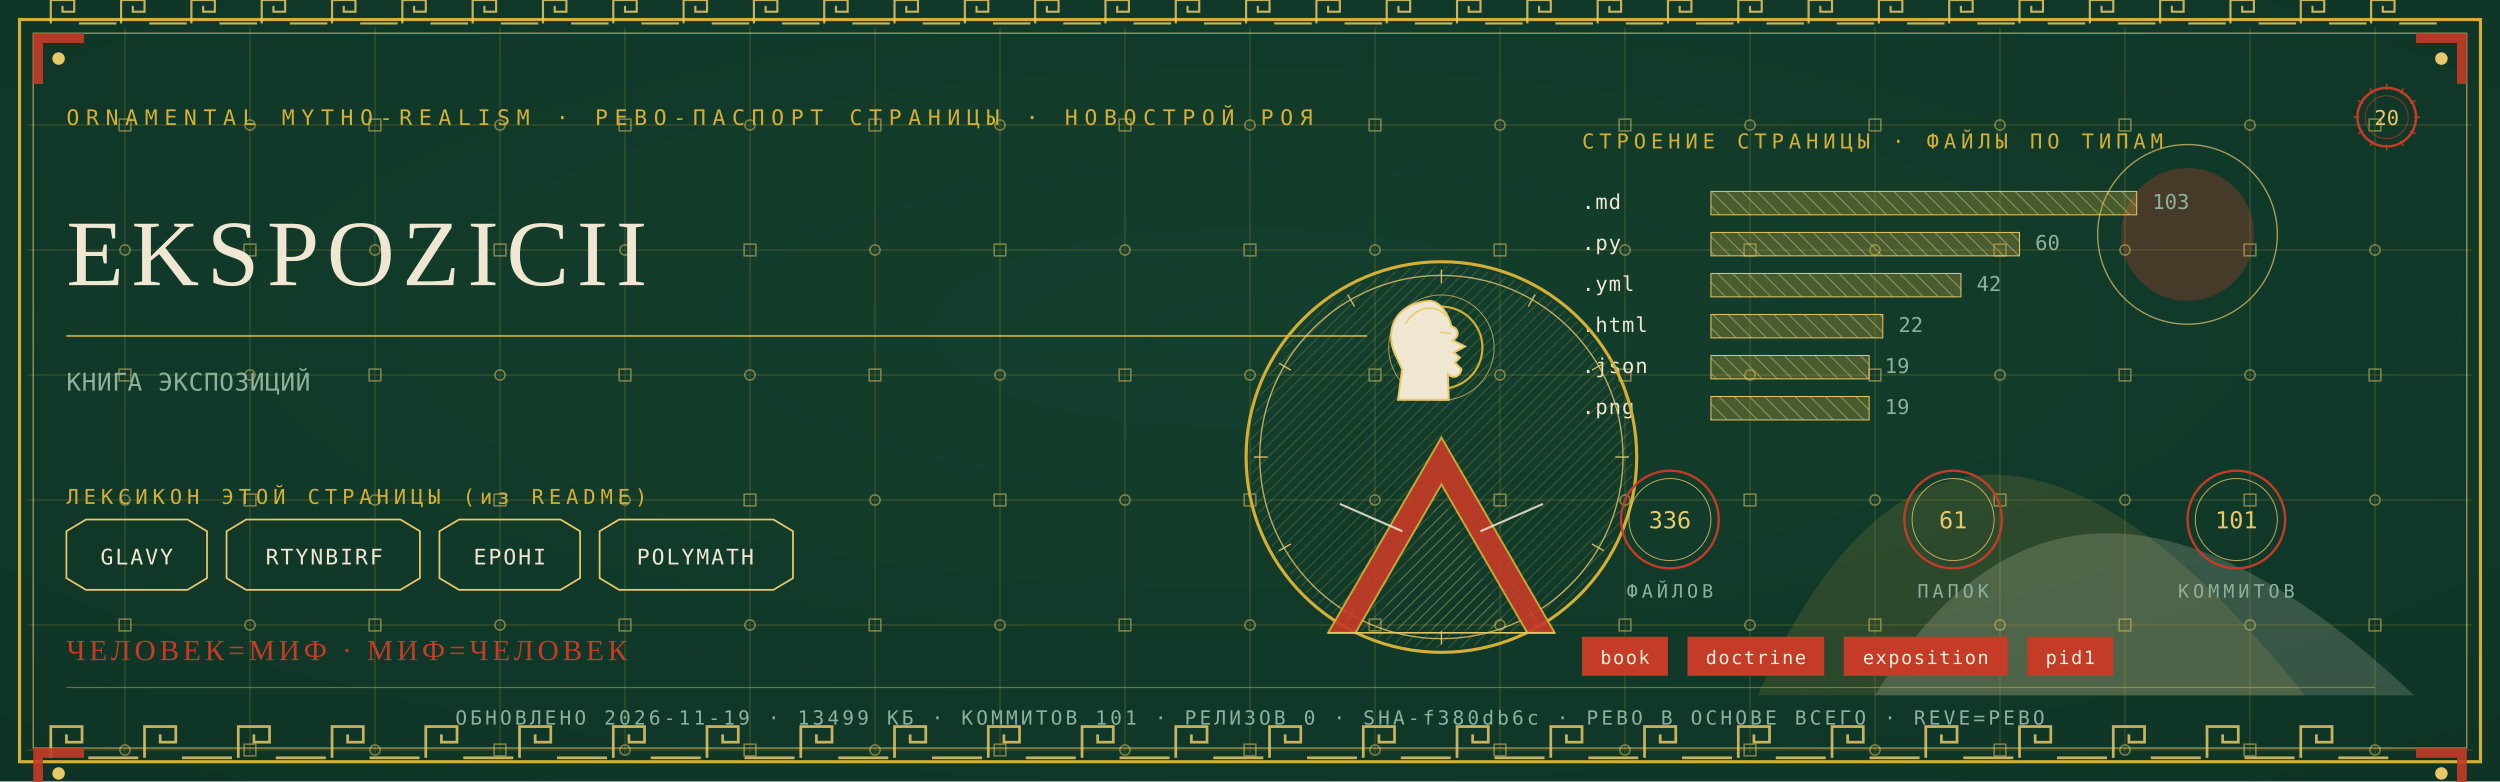
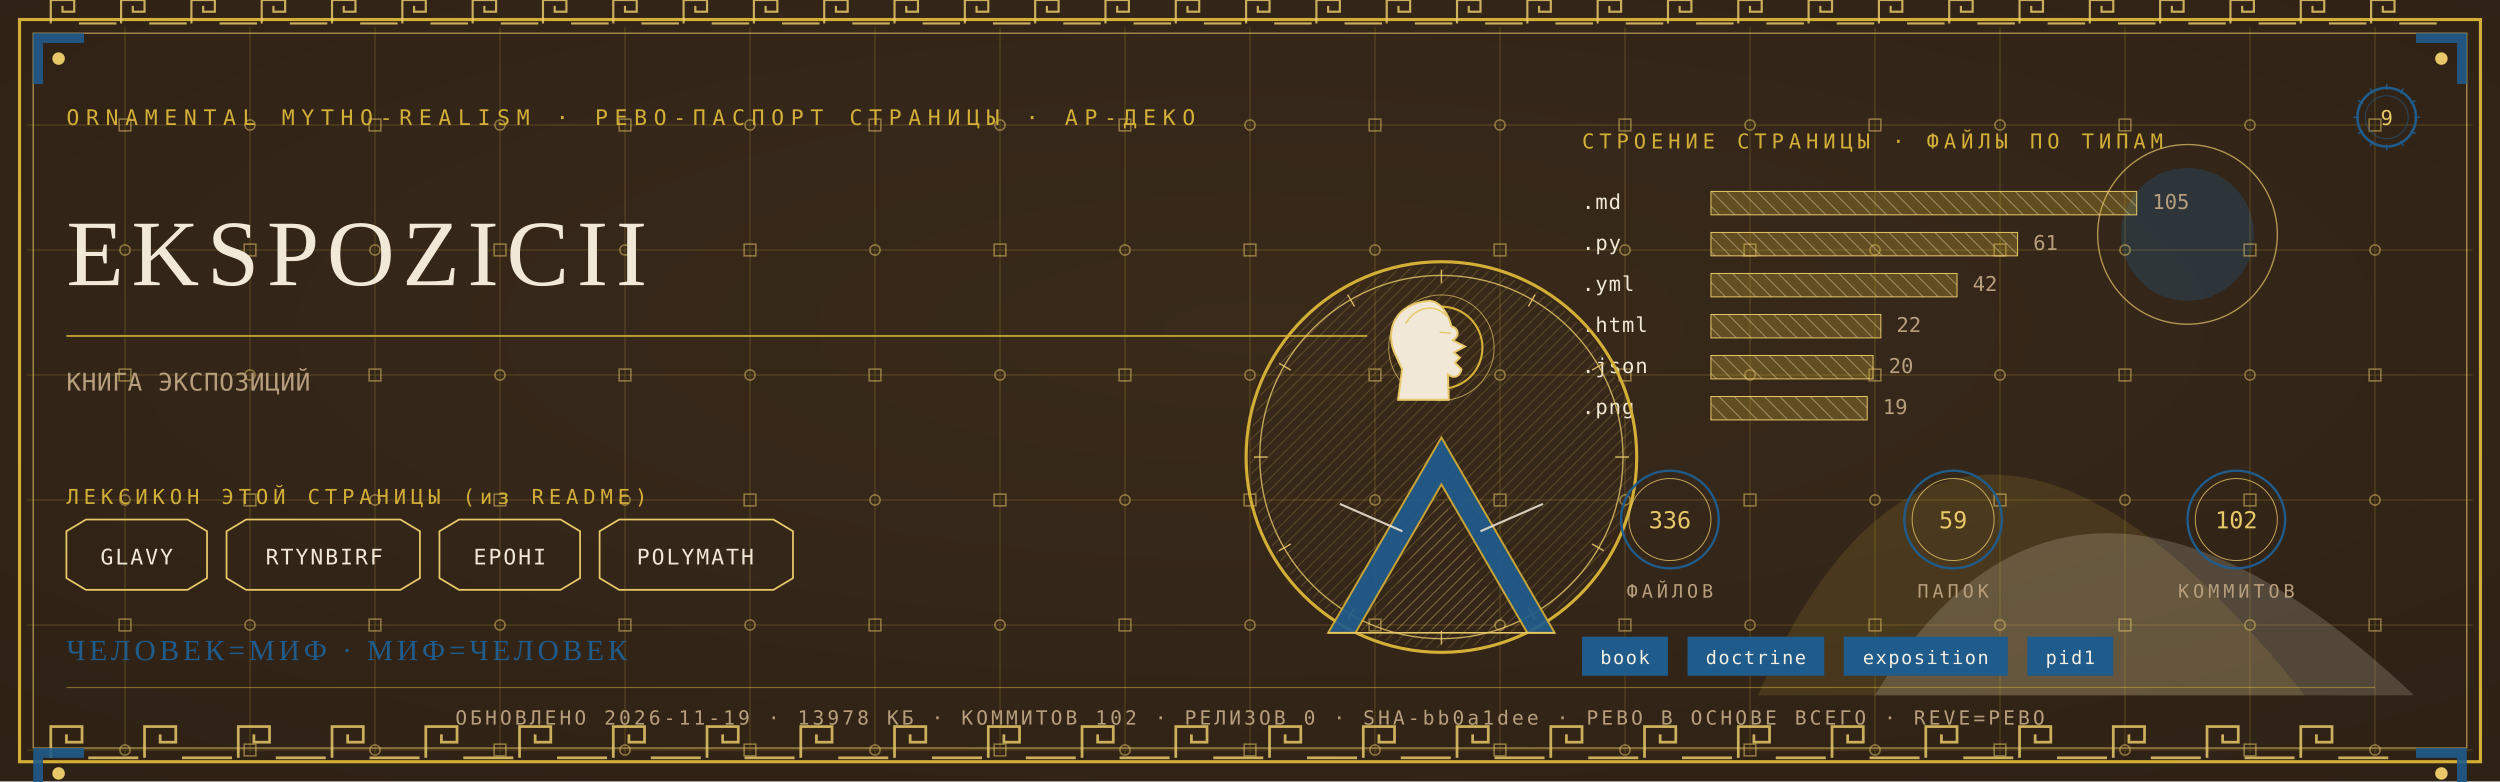
<svg xmlns="http://www.w3.org/2000/svg" viewBox="0 0 1280 400" width="1280" height="400">
  <defs>
-     <radialGradient id="rp20" cx="0.5" cy="0.42" r="1.1">
-       <stop offset="0" stop-color="#14402E" />
-       <stop offset="1" stop-color="#0C2E21" />
+     <radialGradient id="rp9" cx="0.5" cy="0.42" r="1.1">
+       <stop offset="0" stop-color="#3A2A1B" />
+       <stop offset="1" stop-color="#2A1D12" />
    </radialGradient>
    <pattern id="hatchm" width="4.2" height="4.2" patternUnits="userSpaceOnUse" patternTransform="rotate(45)">
      <rect width="4.2" height="4.2" fill="none" />
      <line x1="0" y1="0" x2="0" y2="4.2" stroke="#E8C868" stroke-width="0.5" />
    </pattern>
    <pattern id="hatchv" width="5.5" height="5.5" patternUnits="userSpaceOnUse" patternTransform="rotate(-45)">
      <rect width="5.5" height="5.5" fill="none" />
-       <line x1="0" y1="0" x2="0" y2="5.5" stroke="#EFE7D2" stroke-width="0.5" />
+       <line x1="0" y1="0" x2="0" y2="5.5" stroke="#F1E8D8" stroke-width="0.5" />
    </pattern>
  </defs>
-   <rect width="1280" height="400" fill="#0C2E21" />
-   <rect width="1280" height="400" fill="url(#rp20)" opacity="0.94" />
+   <rect width="1280" height="400" fill="#2A1D12" />
+   <rect width="1280" height="400" fill="url(#rp9)" opacity="0.94" />
  <path d="M 900 356 Q 1000 130 1180 356 Z" fill="#D4AF37" opacity="0.14" />
-   <path d="M 960 356 Q 1060 190 1236 356 Z" fill="#EFE7D2" opacity="0.18" />
-   <circle cx="1120" cy="120" r="34" fill="#C43B27" opacity="0.30" />
+   <path d="M 960 356 Q 1060 190 1236 356 Z" fill="#F1E8D8" opacity="0.18" />
+   <circle cx="1120" cy="120" r="34" fill="#1F5B8B" opacity="0.30" />
  <circle cx="1120" cy="120" r="46" fill="none" stroke="#E8C868" stroke-width="0.7" opacity="0.7" />
  <g stroke="#D4AF37" stroke-width="0.45" opacity="0.30">
    <line x1="64" y1="14" x2="64" y2="386" />
    <line x1="128" y1="14" x2="128" y2="386" />
    <line x1="192" y1="14" x2="192" y2="386" />
    <line x1="256" y1="14" x2="256" y2="386" />
    <line x1="320" y1="14" x2="320" y2="386" />
    <line x1="384" y1="14" x2="384" y2="386" />
    <line x1="448" y1="14" x2="448" y2="386" />
    <line x1="512" y1="14" x2="512" y2="386" />
    <line x1="576" y1="14" x2="576" y2="386" />
    <line x1="640" y1="14" x2="640" y2="386" />
    <line x1="704" y1="14" x2="704" y2="386" />
    <line x1="768" y1="14" x2="768" y2="386" />
    <line x1="832" y1="14" x2="832" y2="386" />
    <line x1="896" y1="14" x2="896" y2="386" />
    <line x1="960" y1="14" x2="960" y2="386" />
    <line x1="1024" y1="14" x2="1024" y2="386" />
    <line x1="1088" y1="14" x2="1088" y2="386" />
    <line x1="1152" y1="14" x2="1152" y2="386" />
    <line x1="1216" y1="14" x2="1216" y2="386" />
    <line x1="14" y1="64" x2="1266" y2="64" />
    <line x1="14" y1="128" x2="1266" y2="128" />
    <line x1="14" y1="192" x2="1266" y2="192" />
    <line x1="14" y1="256" x2="1266" y2="256" />
    <line x1="14" y1="320" x2="1266" y2="320" />
    <line x1="14" y1="384" x2="1266" y2="384" />
  </g>
  <g fill="none" stroke="#E8C868" stroke-width="0.8" opacity="0.5">
    <rect x="61" y="61" width="6" height="6" />
    <circle cx="64" cy="128" r="2.6" />
    <rect x="61" y="189" width="6" height="6" />
    <circle cx="64" cy="256" r="2.6" />
    <rect x="61" y="317" width="6" height="6" />
    <circle cx="64" cy="384" r="2.6" />
    <circle cx="128" cy="64" r="2.6" />
    <rect x="125" y="125" width="6" height="6" />
    <circle cx="128" cy="192" r="2.6" />
    <rect x="125" y="253" width="6" height="6" />
    <circle cx="128" cy="320" r="2.6" />
    <rect x="125" y="381" width="6" height="6" />
    <rect x="189" y="61" width="6" height="6" />
    <circle cx="192" cy="128" r="2.6" />
    <rect x="189" y="189" width="6" height="6" />
    <circle cx="192" cy="256" r="2.6" />
    <rect x="189" y="317" width="6" height="6" />
    <circle cx="192" cy="384" r="2.6" />
    <circle cx="256" cy="64" r="2.6" />
    <rect x="253" y="125" width="6" height="6" />
    <circle cx="256" cy="192" r="2.6" />
    <rect x="253" y="253" width="6" height="6" />
    <circle cx="256" cy="320" r="2.6" />
    <rect x="253" y="381" width="6" height="6" />
    <rect x="317" y="61" width="6" height="6" />
    <circle cx="320" cy="128" r="2.6" />
    <rect x="317" y="189" width="6" height="6" />
    <circle cx="320" cy="256" r="2.6" />
    <rect x="317" y="317" width="6" height="6" />
    <circle cx="320" cy="384" r="2.6" />
    <circle cx="384" cy="64" r="2.6" />
    <rect x="381" y="125" width="6" height="6" />
    <circle cx="384" cy="192" r="2.6" />
    <rect x="381" y="253" width="6" height="6" />
    <circle cx="384" cy="320" r="2.6" />
    <rect x="381" y="381" width="6" height="6" />
    <rect x="445" y="61" width="6" height="6" />
    <circle cx="448" cy="128" r="2.6" />
    <rect x="445" y="189" width="6" height="6" />
    <circle cx="448" cy="256" r="2.6" />
    <rect x="445" y="317" width="6" height="6" />
    <circle cx="448" cy="384" r="2.6" />
    <circle cx="512" cy="64" r="2.6" />
    <rect x="509" y="125" width="6" height="6" />
    <circle cx="512" cy="192" r="2.6" />
    <rect x="509" y="253" width="6" height="6" />
    <circle cx="512" cy="320" r="2.6" />
    <rect x="509" y="381" width="6" height="6" />
    <rect x="573" y="61" width="6" height="6" />
    <circle cx="576" cy="128" r="2.6" />
    <rect x="573" y="189" width="6" height="6" />
    <circle cx="576" cy="256" r="2.6" />
    <rect x="573" y="317" width="6" height="6" />
    <circle cx="576" cy="384" r="2.6" />
    <circle cx="640" cy="64" r="2.6" />
    <rect x="637" y="125" width="6" height="6" />
    <circle cx="640" cy="192" r="2.6" />
    <rect x="637" y="253" width="6" height="6" />
    <circle cx="640" cy="320" r="2.6" />
    <rect x="637" y="381" width="6" height="6" />
    <rect x="701" y="61" width="6" height="6" />
    <circle cx="704" cy="128" r="2.6" />
    <rect x="701" y="189" width="6" height="6" />
    <circle cx="704" cy="256" r="2.6" />
    <rect x="701" y="317" width="6" height="6" />
    <circle cx="704" cy="384" r="2.6" />
    <circle cx="768" cy="64" r="2.6" />
    <rect x="765" y="125" width="6" height="6" />
    <circle cx="768" cy="192" r="2.6" />
    <rect x="765" y="253" width="6" height="6" />
    <circle cx="768" cy="320" r="2.6" />
    <rect x="765" y="381" width="6" height="6" />
    <rect x="829" y="61" width="6" height="6" />
    <circle cx="832" cy="128" r="2.6" />
    <rect x="829" y="189" width="6" height="6" />
    <circle cx="832" cy="256" r="2.6" />
    <rect x="829" y="317" width="6" height="6" />
    <circle cx="832" cy="384" r="2.6" />
    <circle cx="896" cy="64" r="2.6" />
    <rect x="893" y="125" width="6" height="6" />
    <circle cx="896" cy="192" r="2.6" />
    <rect x="893" y="253" width="6" height="6" />
    <circle cx="896" cy="320" r="2.6" />
    <rect x="893" y="381" width="6" height="6" />
    <rect x="957" y="61" width="6" height="6" />
    <circle cx="960" cy="128" r="2.6" />
    <rect x="957" y="189" width="6" height="6" />
    <circle cx="960" cy="256" r="2.6" />
    <rect x="957" y="317" width="6" height="6" />
    <circle cx="960" cy="384" r="2.6" />
    <circle cx="1024" cy="64" r="2.6" />
    <rect x="1021" y="125" width="6" height="6" />
    <circle cx="1024" cy="192" r="2.6" />
    <rect x="1021" y="253" width="6" height="6" />
    <circle cx="1024" cy="320" r="2.6" />
    <rect x="1021" y="381" width="6" height="6" />
    <rect x="1085" y="61" width="6" height="6" />
    <circle cx="1088" cy="128" r="2.6" />
    <rect x="1085" y="189" width="6" height="6" />
    <circle cx="1088" cy="256" r="2.6" />
    <rect x="1085" y="317" width="6" height="6" />
    <circle cx="1088" cy="384" r="2.6" />
    <circle cx="1152" cy="64" r="2.6" />
    <rect x="1149" y="125" width="6" height="6" />
    <circle cx="1152" cy="192" r="2.6" />
    <rect x="1149" y="253" width="6" height="6" />
    <circle cx="1152" cy="320" r="2.6" />
    <rect x="1149" y="381" width="6" height="6" />
    <rect x="1213" y="61" width="6" height="6" />
    <circle cx="1216" cy="128" r="2.6" />
    <rect x="1213" y="189" width="6" height="6" />
    <circle cx="1216" cy="256" r="2.6" />
    <rect x="1213" y="317" width="6" height="6" />
    <circle cx="1216" cy="384" r="2.6" />
  </g>
  <rect x="10" y="10" width="1260" height="380" fill="none" stroke="#D4AF37" stroke-width="1.6" />
  <rect x="17" y="17" width="1246" height="366" fill="none" stroke="#E8C868" stroke-width="0.6" opacity="0.75" />
  <g fill="none" stroke="#E8C868" stroke-width="1.4" opacity="0.85">
    <path d="M 26 388 L 26 372 L 42 372 L 42 380.0 L 34.0 380.0 L 34.0 376.0" />
    <line x1="45.2" y1="388" x2="70.8" y2="388" />
    <path d="M 74 388 L 74 372 L 90 372 L 90 380.0 L 82.0 380.0 L 82.0 376.0" />
    <line x1="93.2" y1="388" x2="118.8" y2="388" />
    <path d="M 122 388 L 122 372 L 138 372 L 138 380.0 L 130.0 380.0 L 130.0 376.0" />
    <line x1="141.2" y1="388" x2="166.8" y2="388" />
    <path d="M 170 388 L 170 372 L 186 372 L 186 380.0 L 178.0 380.0 L 178.0 376.0" />
    <line x1="189.2" y1="388" x2="214.8" y2="388" />
    <path d="M 218 388 L 218 372 L 234 372 L 234 380.0 L 226.0 380.0 L 226.0 376.0" />
    <line x1="237.2" y1="388" x2="262.8" y2="388" />
    <path d="M 266 388 L 266 372 L 282 372 L 282 380.0 L 274.0 380.0 L 274.0 376.0" />
    <line x1="285.2" y1="388" x2="310.8" y2="388" />
    <path d="M 314 388 L 314 372 L 330 372 L 330 380.0 L 322.0 380.0 L 322.0 376.0" />
    <line x1="333.2" y1="388" x2="358.8" y2="388" />
    <path d="M 362 388 L 362 372 L 378 372 L 378 380.0 L 370.0 380.0 L 370.0 376.0" />
    <line x1="381.2" y1="388" x2="406.8" y2="388" />
    <path d="M 410 388 L 410 372 L 426 372 L 426 380.0 L 418.0 380.0 L 418.0 376.0" />
    <line x1="429.2" y1="388" x2="454.8" y2="388" />
    <path d="M 458 388 L 458 372 L 474 372 L 474 380.0 L 466.0 380.0 L 466.0 376.0" />
    <line x1="477.2" y1="388" x2="502.8" y2="388" />
    <path d="M 506 388 L 506 372 L 522 372 L 522 380.0 L 514.0 380.0 L 514.0 376.0" />
    <line x1="525.2" y1="388" x2="550.8" y2="388" />
    <path d="M 554 388 L 554 372 L 570 372 L 570 380.0 L 562.0 380.0 L 562.0 376.0" />
    <line x1="573.2" y1="388" x2="598.8" y2="388" />
    <path d="M 602 388 L 602 372 L 618 372 L 618 380.0 L 610.0 380.0 L 610.0 376.0" />
    <line x1="621.2" y1="388" x2="646.8" y2="388" />
    <path d="M 650 388 L 650 372 L 666 372 L 666 380.0 L 658.0 380.0 L 658.0 376.0" />
    <line x1="669.2" y1="388" x2="694.8" y2="388" />
    <path d="M 698 388 L 698 372 L 714 372 L 714 380.0 L 706.0 380.0 L 706.0 376.0" />
    <line x1="717.2" y1="388" x2="742.8" y2="388" />
    <path d="M 746 388 L 746 372 L 762 372 L 762 380.0 L 754.0 380.0 L 754.0 376.0" />
    <line x1="765.2" y1="388" x2="790.8" y2="388" />
    <path d="M 794 388 L 794 372 L 810 372 L 810 380.0 L 802.0 380.0 L 802.0 376.0" />
    <line x1="813.2" y1="388" x2="838.8" y2="388" />
    <path d="M 842 388 L 842 372 L 858 372 L 858 380.0 L 850.0 380.0 L 850.0 376.0" />
    <line x1="861.2" y1="388" x2="886.8" y2="388" />
    <path d="M 890 388 L 890 372 L 906 372 L 906 380.0 L 898.0 380.0 L 898.0 376.0" />
    <line x1="909.2" y1="388" x2="934.8" y2="388" />
    <path d="M 938 388 L 938 372 L 954 372 L 954 380.0 L 946.0 380.0 L 946.0 376.0" />
    <line x1="957.2" y1="388" x2="982.8" y2="388" />
    <path d="M 986 388 L 986 372 L 1002 372 L 1002 380.0 L 994.0 380.0 L 994.0 376.0" />
    <line x1="1005.2" y1="388" x2="1030.8" y2="388" />
    <path d="M 1034 388 L 1034 372 L 1050 372 L 1050 380.0 L 1042.0 380.0 L 1042.0 376.0" />
    <line x1="1053.2" y1="388" x2="1078.8" y2="388" />
    <path d="M 1082 388 L 1082 372 L 1098 372 L 1098 380.0 L 1090.0 380.0 L 1090.0 376.0" />
    <line x1="1101.2" y1="388" x2="1126.8" y2="388" />
    <path d="M 1130 388 L 1130 372 L 1146 372 L 1146 380.0 L 1138.0 380.0 L 1138.0 376.0" />
    <line x1="1149.2" y1="388" x2="1174.8" y2="388" />
    <path d="M 1178 388 L 1178 372 L 1194 372 L 1194 380.0 L 1186.0 380.0 L 1186.0 376.0" />
    <line x1="1197.2" y1="388" x2="1222.8" y2="388" />
  </g>
  <g fill="none" stroke="#E8C868" stroke-width="1.1" opacity="0.85">
    <path d="M 26 12 L 26 0 L 38 0 L 38 6.0 L 32.0 6.0 L 32.0 3.0" />
    <line x1="40.4" y1="12" x2="59.6" y2="12" />
    <path d="M 62 12 L 62 0 L 74 0 L 74 6.0 L 68.0 6.0 L 68.0 3.0" />
    <line x1="76.4" y1="12" x2="95.6" y2="12" />
    <path d="M 98 12 L 98 0 L 110 0 L 110 6.0 L 104.0 6.0 L 104.0 3.0" />
    <line x1="112.4" y1="12" x2="131.6" y2="12" />
    <path d="M 134 12 L 134 0 L 146 0 L 146 6.0 L 140.0 6.0 L 140.0 3.0" />
    <line x1="148.4" y1="12" x2="167.6" y2="12" />
    <path d="M 170 12 L 170 0 L 182 0 L 182 6.0 L 176.0 6.0 L 176.0 3.0" />
    <line x1="184.4" y1="12" x2="203.6" y2="12" />
    <path d="M 206 12 L 206 0 L 218 0 L 218 6.0 L 212.0 6.0 L 212.0 3.0" />
    <line x1="220.4" y1="12" x2="239.6" y2="12" />
    <path d="M 242 12 L 242 0 L 254 0 L 254 6.0 L 248.0 6.0 L 248.0 3.0" />
    <line x1="256.4" y1="12" x2="275.6" y2="12" />
    <path d="M 278 12 L 278 0 L 290 0 L 290 6.0 L 284.0 6.0 L 284.0 3.0" />
    <line x1="292.4" y1="12" x2="311.6" y2="12" />
    <path d="M 314 12 L 314 0 L 326 0 L 326 6.0 L 320.0 6.0 L 320.0 3.0" />
    <line x1="328.4" y1="12" x2="347.6" y2="12" />
    <path d="M 350 12 L 350 0 L 362 0 L 362 6.0 L 356.0 6.0 L 356.0 3.0" />
    <line x1="364.4" y1="12" x2="383.6" y2="12" />
    <path d="M 386 12 L 386 0 L 398 0 L 398 6.0 L 392.0 6.0 L 392.0 3.0" />
    <line x1="400.4" y1="12" x2="419.6" y2="12" />
    <path d="M 422 12 L 422 0 L 434 0 L 434 6.0 L 428.0 6.0 L 428.0 3.0" />
    <line x1="436.4" y1="12" x2="455.6" y2="12" />
    <path d="M 458 12 L 458 0 L 470 0 L 470 6.0 L 464.0 6.0 L 464.0 3.0" />
    <line x1="472.4" y1="12" x2="491.6" y2="12" />
    <path d="M 494 12 L 494 0 L 506 0 L 506 6.0 L 500.0 6.0 L 500.0 3.0" />
    <line x1="508.4" y1="12" x2="527.6" y2="12" />
    <path d="M 530 12 L 530 0 L 542 0 L 542 6.0 L 536.0 6.0 L 536.0 3.0" />
    <line x1="544.4" y1="12" x2="563.6" y2="12" />
    <path d="M 566 12 L 566 0 L 578 0 L 578 6.0 L 572.0 6.0 L 572.0 3.0" />
    <line x1="580.4" y1="12" x2="599.6" y2="12" />
    <path d="M 602 12 L 602 0 L 614 0 L 614 6.0 L 608.0 6.0 L 608.0 3.0" />
    <line x1="616.4" y1="12" x2="635.6" y2="12" />
    <path d="M 638 12 L 638 0 L 650 0 L 650 6.0 L 644.0 6.0 L 644.0 3.0" />
    <line x1="652.4" y1="12" x2="671.6" y2="12" />
    <path d="M 674 12 L 674 0 L 686 0 L 686 6.0 L 680.0 6.0 L 680.0 3.0" />
    <line x1="688.4" y1="12" x2="707.6" y2="12" />
    <path d="M 710 12 L 710 0 L 722 0 L 722 6.0 L 716.0 6.0 L 716.0 3.0" />
    <line x1="724.4" y1="12" x2="743.6" y2="12" />
    <path d="M 746 12 L 746 0 L 758 0 L 758 6.0 L 752.0 6.0 L 752.0 3.0" />
    <line x1="760.4" y1="12" x2="779.6" y2="12" />
    <path d="M 782 12 L 782 0 L 794 0 L 794 6.0 L 788.0 6.0 L 788.0 3.0" />
    <line x1="796.4" y1="12" x2="815.6" y2="12" />
    <path d="M 818 12 L 818 0 L 830 0 L 830 6.0 L 824.0 6.0 L 824.0 3.0" />
    <line x1="832.4" y1="12" x2="851.6" y2="12" />
    <path d="M 854 12 L 854 0 L 866 0 L 866 6.0 L 860.0 6.0 L 860.0 3.0" />
    <line x1="868.4" y1="12" x2="887.6" y2="12" />
    <path d="M 890 12 L 890 0 L 902 0 L 902 6.0 L 896.0 6.0 L 896.0 3.0" />
    <line x1="904.4" y1="12" x2="923.6" y2="12" />
    <path d="M 926 12 L 926 0 L 938 0 L 938 6.0 L 932.0 6.0 L 932.0 3.0" />
    <line x1="940.4" y1="12" x2="959.6" y2="12" />
    <path d="M 962 12 L 962 0 L 974 0 L 974 6.0 L 968.0 6.0 L 968.0 3.0" />
    <line x1="976.4" y1="12" x2="995.6" y2="12" />
    <path d="M 998 12 L 998 0 L 1010 0 L 1010 6.0 L 1004.0 6.0 L 1004.0 3.0" />
    <line x1="1012.4" y1="12" x2="1031.6" y2="12" />
    <path d="M 1034 12 L 1034 0 L 1046 0 L 1046 6.0 L 1040.0 6.0 L 1040.0 3.0" />
    <line x1="1048.4" y1="12" x2="1067.6" y2="12" />
    <path d="M 1070 12 L 1070 0 L 1082 0 L 1082 6.0 L 1076.0 6.0 L 1076.0 3.0" />
    <line x1="1084.4" y1="12" x2="1103.6" y2="12" />
    <path d="M 1106 12 L 1106 0 L 1118 0 L 1118 6.0 L 1112.0 6.0 L 1112.0 3.0" />
    <line x1="1120.4" y1="12" x2="1139.6" y2="12" />
    <path d="M 1142 12 L 1142 0 L 1154 0 L 1154 6.0 L 1148.0 6.0 L 1148.0 3.0" />
    <line x1="1156.4" y1="12" x2="1175.6" y2="12" />
    <path d="M 1178 12 L 1178 0 L 1190 0 L 1190 6.0 L 1184.0 6.0 L 1184.0 3.0" />
    <line x1="1192.4" y1="12" x2="1211.6" y2="12" />
    <path d="M 1214 12 L 1214 0 L 1226 0 L 1226 6.0 L 1220.0 6.0 L 1220.0 3.0" />
    <line x1="1228.4" y1="12" x2="1247.6" y2="12" />
  </g>
  <g transform="translate(17,17) scale(1,1)">
-     <path d="M 0 0 L 26 0 L 26 5 L 5 5 L 5 26 L 0 26 Z" fill="#C43B27" opacity="0.9" />
+     <path d="M 0 0 L 26 0 L 26 5 L 5 5 L 5 26 L 0 26 Z" fill="#1F5B8B" opacity="0.9" />
    <circle cx="13" cy="13" r="3.2" fill="#E8C868" />
  </g>
  <g transform="translate(1263,17) scale(-1,1)">
-     <path d="M 0 0 L 26 0 L 26 5 L 5 5 L 5 26 L 0 26 Z" fill="#C43B27" opacity="0.9" />
+     <path d="M 0 0 L 26 0 L 26 5 L 5 5 L 5 26 L 0 26 Z" fill="#1F5B8B" opacity="0.9" />
    <circle cx="13" cy="13" r="3.2" fill="#E8C868" />
  </g>
  <g transform="translate(17,383) scale(1,1)">
-     <path d="M 0 0 L 26 0 L 26 5 L 5 5 L 5 26 L 0 26 Z" fill="#C43B27" opacity="0.9" />
+     <path d="M 0 0 L 26 0 L 26 5 L 5 5 L 5 26 L 0 26 Z" fill="#1F5B8B" opacity="0.9" />
    <circle cx="13" cy="13" r="3.2" fill="#E8C868" />
  </g>
  <g transform="translate(1263,383) scale(-1,1)">
-     <path d="M 0 0 L 26 0 L 26 5 L 5 5 L 5 26 L 0 26 Z" fill="#C43B27" opacity="0.9" />
+     <path d="M 0 0 L 26 0 L 26 5 L 5 5 L 5 26 L 0 26 Z" fill="#1F5B8B" opacity="0.9" />
    <circle cx="13" cy="13" r="3.2" fill="#E8C868" />
  </g>
-   <text x="34" y="64" font-family="'Cascadia Mono', ui-monospace, Consolas, monospace" font-size="11" fill="#D4AF37" letter-spacing="3.4">ORNAMENTAL MYTHO-REALISM · РЕВО-ПАСПОРТ СТРАНИЦЫ · НОВОСТРОЙ РОЯ</text>
+   <text x="34" y="64" font-family="'Cascadia Mono', ui-monospace, Consolas, monospace" font-size="11" fill="#D4AF37" letter-spacing="3.4">ORNAMENTAL MYTHO-REALISM · РЕВО-ПАСПОРТ СТРАНИЦЫ · АР-ДЕКО</text>
  <g transform="translate(1222,60)">
-     <circle r="15" fill="none" stroke="#C43B27" stroke-width="1.3" />
-     <circle r="11" fill="none" stroke="#C43B27" stroke-width="0.55" opacity="0.6" />
-     <text y="4" text-anchor="middle" font-family="'Cascadia Mono', ui-monospace, Consolas, monospace" font-size="10.5" fill="#E8C868">20</text>
-     <g stroke="#C43B27" stroke-width="0.7">
+     <circle r="15" fill="none" stroke="#1F5B8B" stroke-width="1.3" />
+     <circle r="11" fill="none" stroke="#1F5B8B" stroke-width="0.55" opacity="0.6" />
+     <text y="4" text-anchor="middle" font-family="'Cascadia Mono', ui-monospace, Consolas, monospace" font-size="10.5" fill="#E8C868">9</text>
+     <g stroke="#1F5B8B" stroke-width="0.7">
      <line x1="0" y1="-17" x2="0" y2="-14" transform="rotate(0)" />
      <line x1="0" y1="-17" x2="0" y2="-14" transform="rotate(30)" />
      <line x1="0" y1="-17" x2="0" y2="-14" transform="rotate(60)" />
      <line x1="0" y1="-17" x2="0" y2="-14" transform="rotate(90)" />
      <line x1="0" y1="-17" x2="0" y2="-14" transform="rotate(120)" />
      <line x1="0" y1="-17" x2="0" y2="-14" transform="rotate(150)" />
      <line x1="0" y1="-17" x2="0" y2="-14" transform="rotate(180)" />
      <line x1="0" y1="-17" x2="0" y2="-14" transform="rotate(210)" />
      <line x1="0" y1="-17" x2="0" y2="-14" transform="rotate(240)" />
      <line x1="0" y1="-17" x2="0" y2="-14" transform="rotate(270)" />
      <line x1="0" y1="-17" x2="0" y2="-14" transform="rotate(300)" />
      <line x1="0" y1="-17" x2="0" y2="-14" transform="rotate(330)" />
    </g>
  </g>
-   <text x="34" y="146" font-family="Georgia, 'Times New Roman', serif" font-size="48.0" fill="#EFE7D2" letter-spacing="4">EKSPOZICII</text>
+   <text x="34" y="146" font-family="Georgia, 'Times New Roman', serif" font-size="48.0" fill="#F1E8D8" letter-spacing="4">EKSPOZICII</text>
  <line x1="34" y1="172" x2="700" y2="172" stroke="#D4AF37" stroke-width="1" opacity="0.85" />
-   <text x="34" y="200" font-family="'Cascadia Mono', ui-monospace, Consolas, monospace" font-size="12.5" fill="#8FB09C" letter-spacing="0.3">КНИГА ЭКСПОЗИЦИЙ</text>
+   <text x="34" y="200" font-family="'Cascadia Mono', ui-monospace, Consolas, monospace" font-size="12.5" fill="#B79F7E" letter-spacing="0.3">КНИГА ЭКСПОЗИЦИЙ</text>
  <text x="34" y="258" font-family="'Cascadia Mono', ui-monospace, Consolas, monospace" font-size="10.5" fill="#D4AF37" letter-spacing="2.5">ЛЕКСИКОН ЭТОЙ СТРАНИЦЫ (из README)</text>
  <path d="M 34 272 L 44 266 L 96 266 L 106 272 L 106 296 L 96 302 L 44 302 L 34 296 Z" fill="none" stroke="#E8C868" stroke-width="0.9" />
-   <text x="70" y="289" text-anchor="middle" font-family="'Cascadia Mono', ui-monospace, Consolas, monospace" font-size="11" fill="#EFE7D2" letter-spacing="1">GLAVY</text>
+   <text x="70" y="289" text-anchor="middle" font-family="'Cascadia Mono', ui-monospace, Consolas, monospace" font-size="11" fill="#F1E8D8" letter-spacing="1">GLAVY</text>
  <path d="M 116 272 L 126 266 L 205 266 L 215 272 L 215 296 L 205 302 L 126 302 L 116 296 Z" fill="none" stroke="#E8C868" stroke-width="0.9" />
-   <text x="166" y="289" text-anchor="middle" font-family="'Cascadia Mono', ui-monospace, Consolas, monospace" font-size="11" fill="#EFE7D2" letter-spacing="1">RTYNBIRF</text>
+   <text x="166" y="289" text-anchor="middle" font-family="'Cascadia Mono', ui-monospace, Consolas, monospace" font-size="11" fill="#F1E8D8" letter-spacing="1">RTYNBIRF</text>
  <path d="M 225 272 L 235 266 L 287 266 L 297 272 L 297 296 L 287 302 L 235 302 L 225 296 Z" fill="none" stroke="#E8C868" stroke-width="0.9" />
-   <text x="261" y="289" text-anchor="middle" font-family="'Cascadia Mono', ui-monospace, Consolas, monospace" font-size="11" fill="#EFE7D2" letter-spacing="1">EPOHI</text>
+   <text x="261" y="289" text-anchor="middle" font-family="'Cascadia Mono', ui-monospace, Consolas, monospace" font-size="11" fill="#F1E8D8" letter-spacing="1">EPOHI</text>
  <path d="M 307 272 L 317 266 L 396 266 L 406 272 L 406 296 L 396 302 L 317 302 L 307 296 Z" fill="none" stroke="#E8C868" stroke-width="0.9" />
-   <text x="356" y="289" text-anchor="middle" font-family="'Cascadia Mono', ui-monospace, Consolas, monospace" font-size="11" fill="#EFE7D2" letter-spacing="1">POLYMATH</text>
+   <text x="356" y="289" text-anchor="middle" font-family="'Cascadia Mono', ui-monospace, Consolas, monospace" font-size="11" fill="#F1E8D8" letter-spacing="1">POLYMATH</text>
  <text x="810" y="76" font-family="'Cascadia Mono', ui-monospace, Consolas, monospace" font-size="10.5" fill="#D4AF37" letter-spacing="2.5">СТРОЕНИЕ СТРАНИЦЫ · ФАЙЛЫ ПО ТИПАМ</text>
-   <text x="810" y="107" font-family="'Cascadia Mono', ui-monospace, Consolas, monospace" font-size="10.5" fill="#EFE7D2" letter-spacing="0.5">.md</text>
+   <text x="810" y="107" font-family="'Cascadia Mono', ui-monospace, Consolas, monospace" font-size="10.5" fill="#F1E8D8" letter-spacing="0.5">.md</text>
  <rect x="876" y="98" width="218" height="12" fill="url(#hatchv)" opacity="0.9" />
  <rect x="876" y="98" width="218" height="12" fill="#D4AF37" opacity="0.28" />
  <rect x="876" y="98" width="218" height="12" fill="none" stroke="#E8C868" stroke-width="0.5" />
-   <text x="1102" y="107" font-family="'Cascadia Mono', ui-monospace, Consolas, monospace" font-size="10.5" fill="#8FB09C">103</text>
-   <text x="810" y="128" font-family="'Cascadia Mono', ui-monospace, Consolas, monospace" font-size="10.5" fill="#EFE7D2" letter-spacing="0.5">.py</text>
-   <rect x="876" y="119" width="158" height="12" fill="url(#hatchv)" opacity="0.9" />
-   <rect x="876" y="119" width="158" height="12" fill="#D4AF37" opacity="0.28" />
-   <rect x="876" y="119" width="158" height="12" fill="none" stroke="#E8C868" stroke-width="0.5" />
-   <text x="1042" y="128" font-family="'Cascadia Mono', ui-monospace, Consolas, monospace" font-size="10.5" fill="#8FB09C">60</text>
-   <text x="810" y="149" font-family="'Cascadia Mono', ui-monospace, Consolas, monospace" font-size="10.5" fill="#EFE7D2" letter-spacing="0.5">.yml</text>
-   <rect x="876" y="140" width="128" height="12" fill="url(#hatchv)" opacity="0.9" />
-   <rect x="876" y="140" width="128" height="12" fill="#D4AF37" opacity="0.28" />
-   <rect x="876" y="140" width="128" height="12" fill="none" stroke="#E8C868" stroke-width="0.5" />
-   <text x="1012" y="149" font-family="'Cascadia Mono', ui-monospace, Consolas, monospace" font-size="10.5" fill="#8FB09C">42</text>
-   <text x="810" y="170" font-family="'Cascadia Mono', ui-monospace, Consolas, monospace" font-size="10.5" fill="#EFE7D2" letter-spacing="0.5">.html</text>
-   <rect x="876" y="161" width="88" height="12" fill="url(#hatchv)" opacity="0.9" />
-   <rect x="876" y="161" width="88" height="12" fill="#D4AF37" opacity="0.28" />
-   <rect x="876" y="161" width="88" height="12" fill="none" stroke="#E8C868" stroke-width="0.5" />
-   <text x="972" y="170" font-family="'Cascadia Mono', ui-monospace, Consolas, monospace" font-size="10.5" fill="#8FB09C">22</text>
-   <text x="810" y="191" font-family="'Cascadia Mono', ui-monospace, Consolas, monospace" font-size="10.5" fill="#EFE7D2" letter-spacing="0.5">.json</text>
-   <rect x="876" y="182" width="81" height="12" fill="url(#hatchv)" opacity="0.9" />
-   <rect x="876" y="182" width="81" height="12" fill="#D4AF37" opacity="0.28" />
-   <rect x="876" y="182" width="81" height="12" fill="none" stroke="#E8C868" stroke-width="0.5" />
-   <text x="965" y="191" font-family="'Cascadia Mono', ui-monospace, Consolas, monospace" font-size="10.5" fill="#8FB09C">19</text>
-   <text x="810" y="212" font-family="'Cascadia Mono', ui-monospace, Consolas, monospace" font-size="10.5" fill="#EFE7D2" letter-spacing="0.5">.png</text>
-   <rect x="876" y="203" width="81" height="12" fill="url(#hatchv)" opacity="0.9" />
-   <rect x="876" y="203" width="81" height="12" fill="#D4AF37" opacity="0.28" />
-   <rect x="876" y="203" width="81" height="12" fill="none" stroke="#E8C868" stroke-width="0.5" />
-   <text x="965" y="212" font-family="'Cascadia Mono', ui-monospace, Consolas, monospace" font-size="10.5" fill="#8FB09C">19</text>
+   <text x="1102" y="107" font-family="'Cascadia Mono', ui-monospace, Consolas, monospace" font-size="10.5" fill="#B79F7E">105</text>
+   <text x="810" y="128" font-family="'Cascadia Mono', ui-monospace, Consolas, monospace" font-size="10.5" fill="#F1E8D8" letter-spacing="0.5">.py</text>
+   <rect x="876" y="119" width="157" height="12" fill="url(#hatchv)" opacity="0.9" />
+   <rect x="876" y="119" width="157" height="12" fill="#D4AF37" opacity="0.28" />
+   <rect x="876" y="119" width="157" height="12" fill="none" stroke="#E8C868" stroke-width="0.5" />
+   <text x="1041" y="128" font-family="'Cascadia Mono', ui-monospace, Consolas, monospace" font-size="10.5" fill="#B79F7E">61</text>
+   <text x="810" y="149" font-family="'Cascadia Mono', ui-monospace, Consolas, monospace" font-size="10.5" fill="#F1E8D8" letter-spacing="0.5">.yml</text>
+   <rect x="876" y="140" width="126" height="12" fill="url(#hatchv)" opacity="0.9" />
+   <rect x="876" y="140" width="126" height="12" fill="#D4AF37" opacity="0.28" />
+   <rect x="876" y="140" width="126" height="12" fill="none" stroke="#E8C868" stroke-width="0.5" />
+   <text x="1010" y="149" font-family="'Cascadia Mono', ui-monospace, Consolas, monospace" font-size="10.5" fill="#B79F7E">42</text>
+   <text x="810" y="170" font-family="'Cascadia Mono', ui-monospace, Consolas, monospace" font-size="10.5" fill="#F1E8D8" letter-spacing="0.5">.html</text>
+   <rect x="876" y="161" width="87" height="12" fill="url(#hatchv)" opacity="0.9" />
+   <rect x="876" y="161" width="87" height="12" fill="#D4AF37" opacity="0.28" />
+   <rect x="876" y="161" width="87" height="12" fill="none" stroke="#E8C868" stroke-width="0.5" />
+   <text x="971" y="170" font-family="'Cascadia Mono', ui-monospace, Consolas, monospace" font-size="10.5" fill="#B79F7E">22</text>
+   <text x="810" y="191" font-family="'Cascadia Mono', ui-monospace, Consolas, monospace" font-size="10.5" fill="#F1E8D8" letter-spacing="0.5">.json</text>
+   <rect x="876" y="182" width="83" height="12" fill="url(#hatchv)" opacity="0.9" />
+   <rect x="876" y="182" width="83" height="12" fill="#D4AF37" opacity="0.28" />
+   <rect x="876" y="182" width="83" height="12" fill="none" stroke="#E8C868" stroke-width="0.5" />
+   <text x="967" y="191" font-family="'Cascadia Mono', ui-monospace, Consolas, monospace" font-size="10.5" fill="#B79F7E">20</text>
+   <text x="810" y="212" font-family="'Cascadia Mono', ui-monospace, Consolas, monospace" font-size="10.5" fill="#F1E8D8" letter-spacing="0.5">.png</text>
+   <rect x="876" y="203" width="80" height="12" fill="url(#hatchv)" opacity="0.9" />
+   <rect x="876" y="203" width="80" height="12" fill="#D4AF37" opacity="0.28" />
+   <rect x="876" y="203" width="80" height="12" fill="none" stroke="#E8C868" stroke-width="0.5" />
+   <text x="964" y="212" font-family="'Cascadia Mono', ui-monospace, Consolas, monospace" font-size="10.5" fill="#B79F7E">19</text>
  <g transform="translate(738,234)">
    <circle r="100" fill="none" stroke="#D4AF37" stroke-width="1.6" />
    <circle r="93" fill="none" stroke="#E8C868" stroke-width="0.7" opacity="0.8" />
    <circle r="98" fill="url(#hatchm)" opacity="0.4" />
    <g stroke="#E8C868" stroke-width="0.7" opacity="0.9">
      <line x1="0" y1="-96" x2="0" y2="-89" transform="rotate(0)" />
      <line x1="0" y1="-96" x2="0" y2="-89" transform="rotate(30)" />
      <line x1="0" y1="-96" x2="0" y2="-89" transform="rotate(60)" />
      <line x1="0" y1="-96" x2="0" y2="-89" transform="rotate(90)" />
      <line x1="0" y1="-96" x2="0" y2="-89" transform="rotate(120)" />
      <line x1="0" y1="-96" x2="0" y2="-89" transform="rotate(150)" />
      <line x1="0" y1="-96" x2="0" y2="-89" transform="rotate(180)" />
      <line x1="0" y1="-96" x2="0" y2="-89" transform="rotate(210)" />
      <line x1="0" y1="-96" x2="0" y2="-89" transform="rotate(240)" />
      <line x1="0" y1="-96" x2="0" y2="-89" transform="rotate(270)" />
      <line x1="0" y1="-96" x2="0" y2="-89" transform="rotate(300)" />
      <line x1="0" y1="-96" x2="0" y2="-89" transform="rotate(330)" />
    </g>
    <circle cy="-56" r="21" fill="none" stroke="#D4AF37" stroke-width="1.1" />
    <circle cy="-56" r="27" fill="none" stroke="#E8C868" stroke-width="0.5" opacity="0.7" />
-     <path d="M -6.0 -80.0 C -23.5 -78.7 -28.7 -65.7 -24.3 -54.0 L -20.1 -44.9 L -22.2 -29.3 L 3.8 -29.3 L 3.3 -42.3 C 6.9 -39.7 9.5 -41.5 10.3 -44.9 L 6.9 -48.3 L 9.5 -50.9 L 6.4 -53.5 L 12.1 -56.6 L 5.9 -59.7 C 9.5 -62.3 9.0 -65.7 5.1 -67.0 C 3.8 -72.7 -0.1 -79.5 -6.0 -80.0 Z" fill="#EFE7D2" stroke="#E8C868" stroke-width="1.0" />
+     <path d="M -6.0 -80.0 C -23.5 -78.7 -28.7 -65.7 -24.3 -54.0 L -20.1 -44.9 L -22.2 -29.3 L 3.8 -29.3 L 3.3 -42.3 C 6.9 -39.7 9.5 -41.5 10.3 -44.9 L 6.9 -48.3 L 9.5 -50.9 L 6.4 -53.5 L 12.1 -56.6 L 5.9 -59.7 C 9.5 -62.3 9.0 -65.7 5.1 -67.0 C 3.8 -72.7 -0.1 -79.5 -6.0 -80.0 Z" fill="#F1E8D8" stroke="#E8C868" stroke-width="1.0" />
    <g fill="none" stroke="#E8C868" stroke-width="0.8" opacity="0.95">
      <path d="M -18.3 -68.3 C -13.1 -77.4 -2.7 -78.7 2.5 -72.2" />
      <path d="M -0.9 -63.9 L 4.8 -63.4" />
    </g>
-     <path d="M -58.0 90.0 L 0 -10.0 L 58.0 90.0 L 44.0 90.0 L 0 14.0 L -44.0 90.0 Z" fill="#C43B27" opacity="0.92" stroke="#D4AF37" stroke-width="1.0" />
+     <path d="M -58.0 90.0 L 0 -10.0 L 58.0 90.0 L 44.0 90.0 L 0 14.0 L -44.0 90.0 Z" fill="#1F5B8B" opacity="0.92" stroke="#D4AF37" stroke-width="1.0" />
    <path d="M -34.0 88.0 L 0 20.0 L 34.0 88.0" fill="url(#hatchm)" opacity="0.5" stroke="none" />
    <path d="M -58.0 90.0 L 58.0 90.0" fill="none" stroke="#E8C868" stroke-width="0.8" />
-     <path d="M -52.0 24.0 L -20.0 38.0" fill="none" stroke="#EFE7D2" stroke-width="1.1" opacity="0.85" />
-     <path d="M 52.0 24.0 L 20.0 38.0" fill="none" stroke="#EFE7D2" stroke-width="1.1" opacity="0.85" />
+     <path d="M -52.0 24.0 L -20.0 38.0" fill="none" stroke="#F1E8D8" stroke-width="1.1" opacity="0.85" />
+     <path d="M 52.0 24.0 L 20.0 38.0" fill="none" stroke="#F1E8D8" stroke-width="1.1" opacity="0.85" />
  </g>
  <g transform="translate(855,266)">
-     <circle r="25" fill="none" stroke="#C43B27" stroke-width="1.2" />
+     <circle r="25" fill="none" stroke="#1F5B8B" stroke-width="1.2" />
    <circle r="21" fill="none" stroke="#E8C868" stroke-width="0.5" opacity="0.8" />
    <text y="4.5" text-anchor="middle" font-family="'Cascadia Mono', ui-monospace, Consolas, monospace" font-size="12" fill="#E8C868">336</text>
-     <text y="40" text-anchor="middle" font-family="'Cascadia Mono', ui-monospace, Consolas, monospace" font-size="9.5" fill="#8FB09C" letter-spacing="2">ФАЙЛОВ</text>
+     <text y="40" text-anchor="middle" font-family="'Cascadia Mono', ui-monospace, Consolas, monospace" font-size="9.5" fill="#B79F7E" letter-spacing="2">ФАЙЛОВ</text>
  </g>
  <g transform="translate(1000,266)">
-     <circle r="25" fill="none" stroke="#C43B27" stroke-width="1.2" />
+     <circle r="25" fill="none" stroke="#1F5B8B" stroke-width="1.2" />
    <circle r="21" fill="none" stroke="#E8C868" stroke-width="0.5" opacity="0.8" />
-     <text y="4.5" text-anchor="middle" font-family="'Cascadia Mono', ui-monospace, Consolas, monospace" font-size="12" fill="#E8C868">61</text>
-     <text y="40" text-anchor="middle" font-family="'Cascadia Mono', ui-monospace, Consolas, monospace" font-size="9.5" fill="#8FB09C" letter-spacing="2">ПАПОК</text>
+     <text y="4.5" text-anchor="middle" font-family="'Cascadia Mono', ui-monospace, Consolas, monospace" font-size="12" fill="#E8C868">59</text>
+     <text y="40" text-anchor="middle" font-family="'Cascadia Mono', ui-monospace, Consolas, monospace" font-size="9.5" fill="#B79F7E" letter-spacing="2">ПАПОК</text>
  </g>
  <g transform="translate(1145,266)">
-     <circle r="25" fill="none" stroke="#C43B27" stroke-width="1.2" />
+     <circle r="25" fill="none" stroke="#1F5B8B" stroke-width="1.2" />
    <circle r="21" fill="none" stroke="#E8C868" stroke-width="0.5" opacity="0.8" />
-     <text y="4.5" text-anchor="middle" font-family="'Cascadia Mono', ui-monospace, Consolas, monospace" font-size="12" fill="#E8C868">101</text>
-     <text y="40" text-anchor="middle" font-family="'Cascadia Mono', ui-monospace, Consolas, monospace" font-size="9.5" fill="#8FB09C" letter-spacing="2">КОММИТОВ</text>
-   </g>
-   <rect x="810" y="326" rx="0" width="44" height="20" fill="#C43B27" />
+     <text y="4.5" text-anchor="middle" font-family="'Cascadia Mono', ui-monospace, Consolas, monospace" font-size="12" fill="#E8C868">102</text>
+     <text y="40" text-anchor="middle" font-family="'Cascadia Mono', ui-monospace, Consolas, monospace" font-size="9.5" fill="#B79F7E" letter-spacing="2">КОММИТОВ</text>
+   </g>
+   <rect x="810" y="326" rx="0" width="44" height="20" fill="#1F5B8B" />
  <text x="832" y="340" text-anchor="middle" font-family="'Cascadia Mono', ui-monospace, Consolas, monospace" font-size="9.5" fill="#F5EFE2" letter-spacing="0.8">book</text>
-   <rect x="864" y="326" rx="0" width="70" height="20" fill="#C43B27" />
+   <rect x="864" y="326" rx="0" width="70" height="20" fill="#1F5B8B" />
  <text x="899" y="340" text-anchor="middle" font-family="'Cascadia Mono', ui-monospace, Consolas, monospace" font-size="9.5" fill="#F5EFE2" letter-spacing="0.8">doctrine</text>
-   <rect x="944" y="326" rx="0" width="84" height="20" fill="#C43B27" />
+   <rect x="944" y="326" rx="0" width="84" height="20" fill="#1F5B8B" />
  <text x="986" y="340" text-anchor="middle" font-family="'Cascadia Mono', ui-monospace, Consolas, monospace" font-size="9.5" fill="#F5EFE2" letter-spacing="0.8">exposition</text>
-   <rect x="1038" y="326" rx="0" width="44" height="20" fill="#C43B27" />
+   <rect x="1038" y="326" rx="0" width="44" height="20" fill="#1F5B8B" />
  <text x="1060" y="340" text-anchor="middle" font-family="'Cascadia Mono', ui-monospace, Consolas, monospace" font-size="9.5" fill="#F5EFE2" letter-spacing="0.8">pid1</text>
-   <text x="34" y="338" font-family="Georgia, 'Times New Roman', serif" font-size="15" fill="#C43B27" letter-spacing="2">ЧЕЛОВЕК=МИФ · МИФ=ЧЕЛОВЕК</text>
+   <text x="34" y="338" font-family="Georgia, 'Times New Roman', serif" font-size="15" fill="#1F5B8B" letter-spacing="2">ЧЕЛОВЕК=МИФ · МИФ=ЧЕЛОВЕК</text>
  <line x1="34" y1="352" x2="1216" y2="352" stroke="#D4AF37" stroke-width="0.6" opacity="0.5" />
-   <text x="640" y="371" text-anchor="middle" font-family="'Cascadia Mono', ui-monospace, Consolas, monospace" font-size="10" fill="#8FB09C" letter-spacing="1.6">ОБНОВЛЕНО 2026-11-19 · 13499 КБ · КОММИТОВ 101 · РЕЛИЗОВ 0 · SHA-f380db6c · РЕВО В ОСНОВЕ ВСЕГО · REVE=РЕВО</text>
+   <text x="640" y="371" text-anchor="middle" font-family="'Cascadia Mono', ui-monospace, Consolas, monospace" font-size="10" fill="#B79F7E" letter-spacing="1.6">ОБНОВЛЕНО 2026-11-19 · 13978 КБ · КОММИТОВ 102 · РЕЛИЗОВ 0 · SHA-bb0a1dee · РЕВО В ОСНОВЕ ВСЕГО · REVE=РЕВО</text>
</svg>
